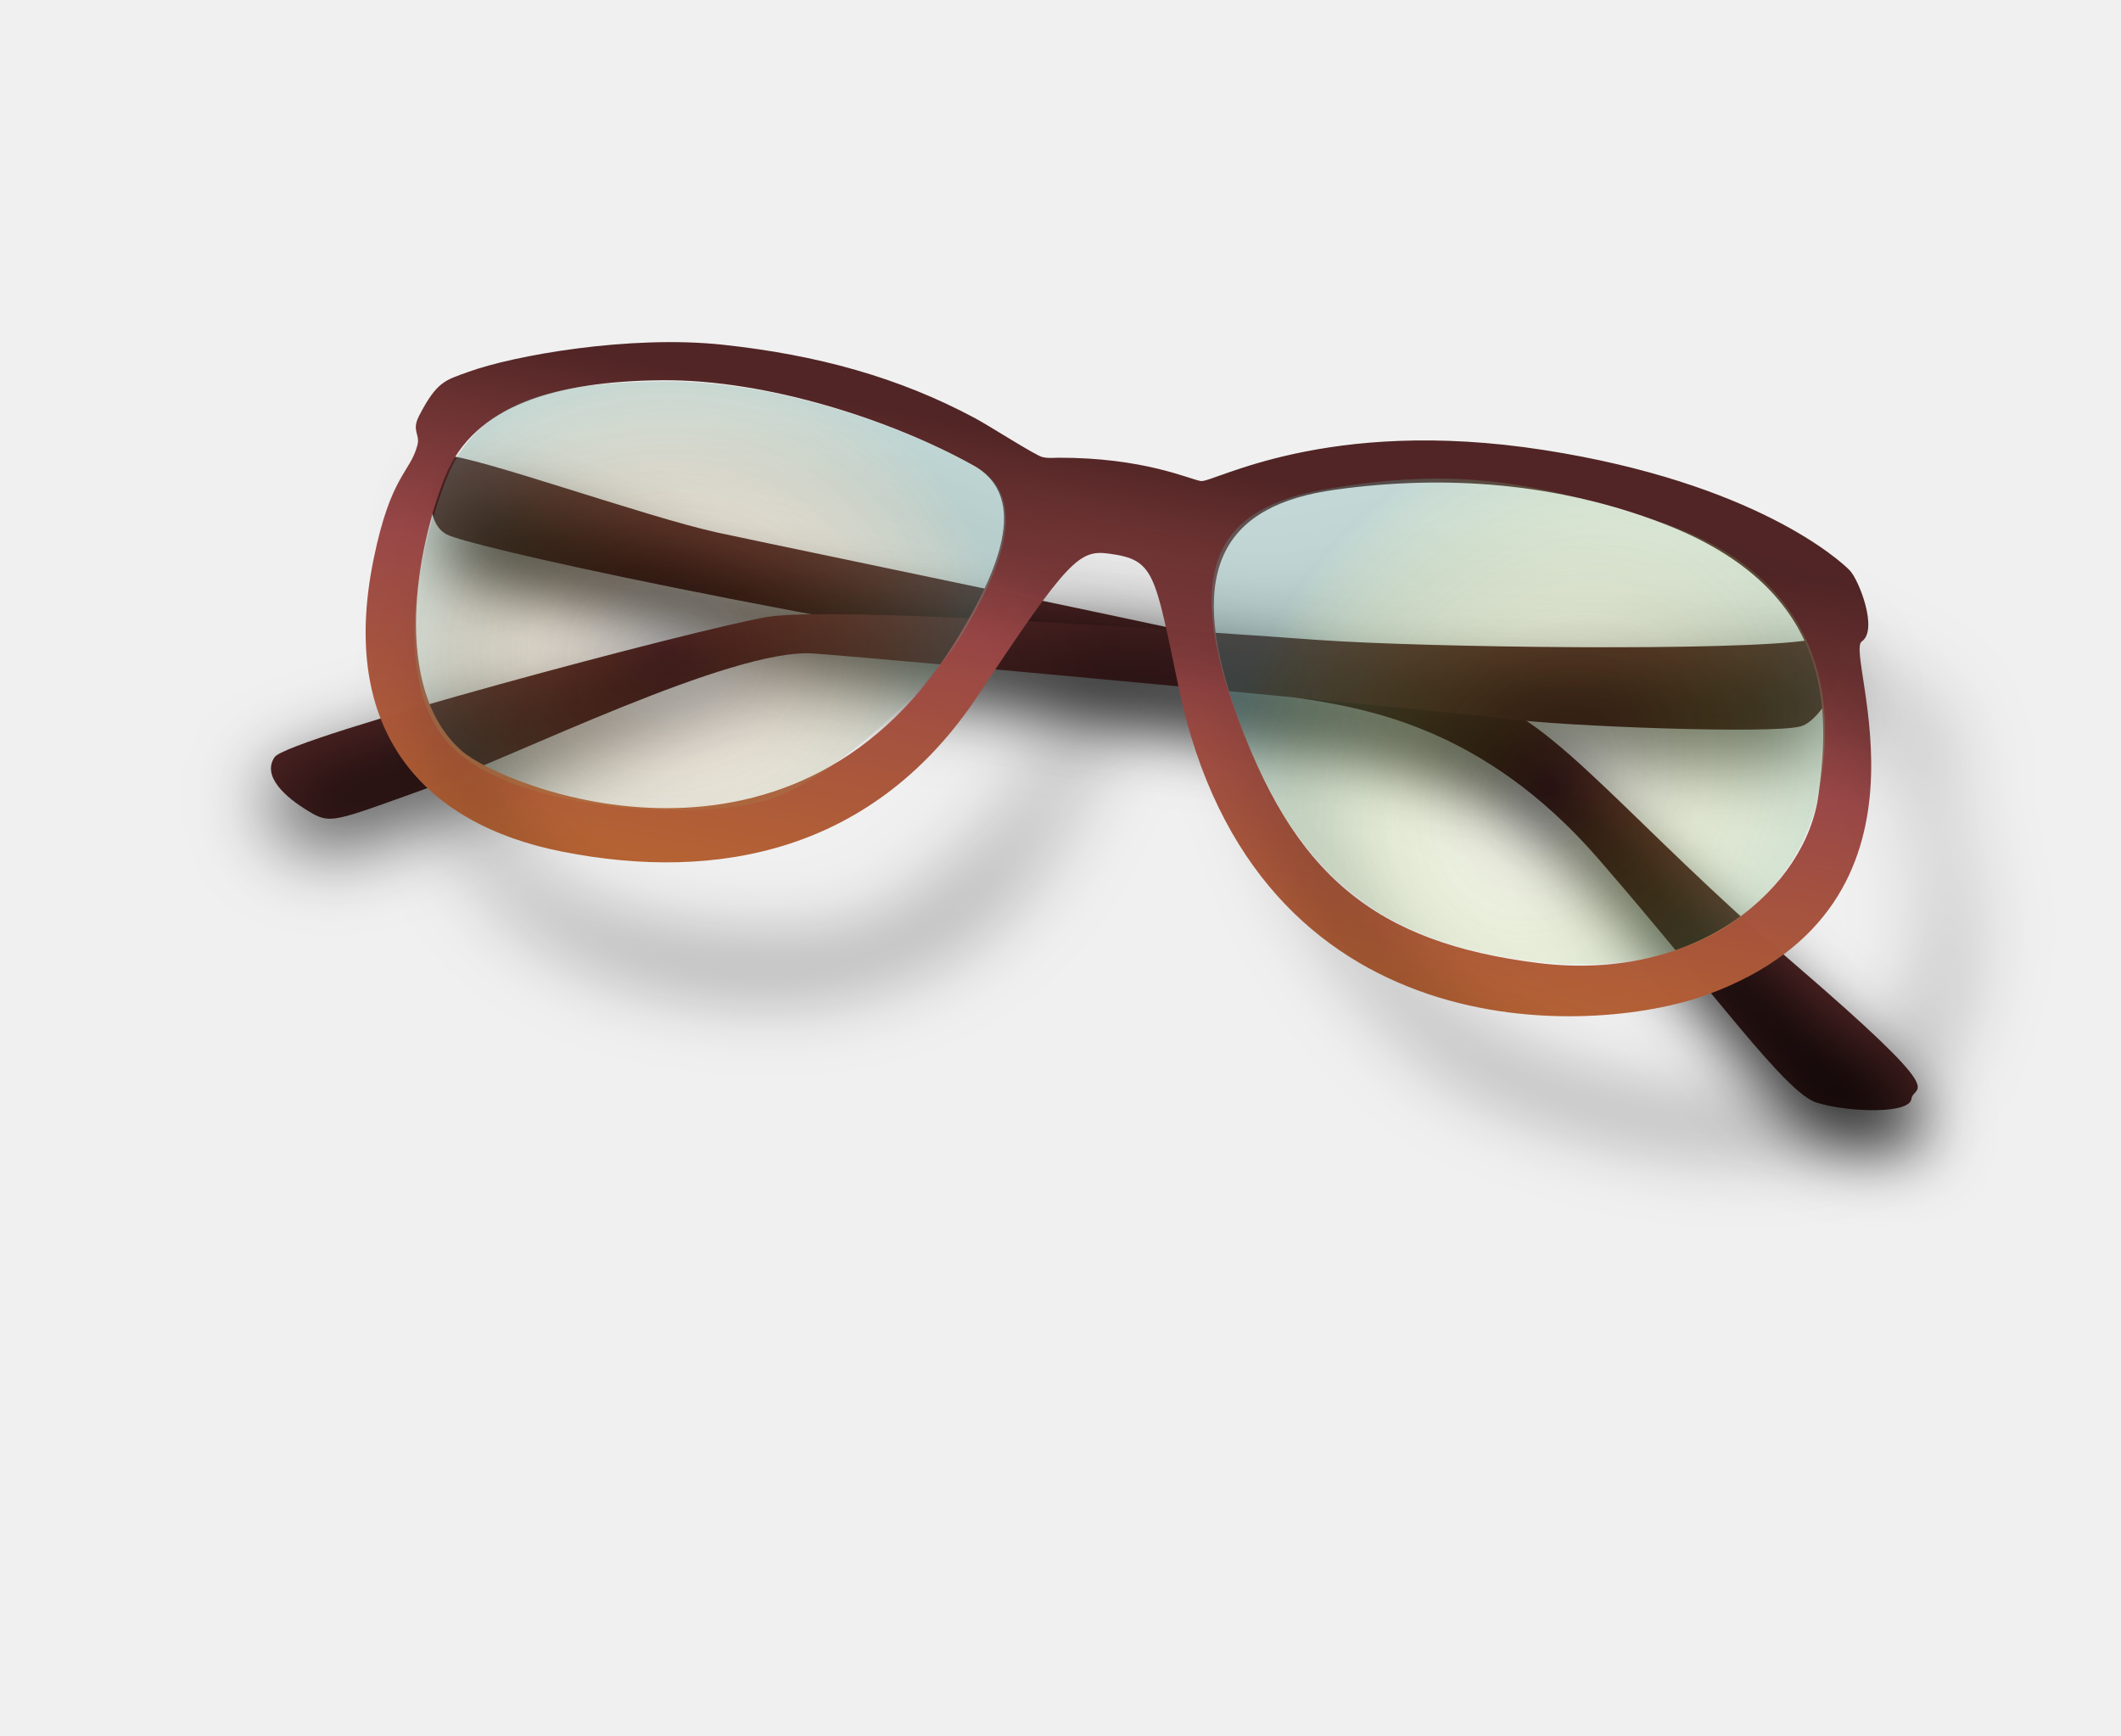
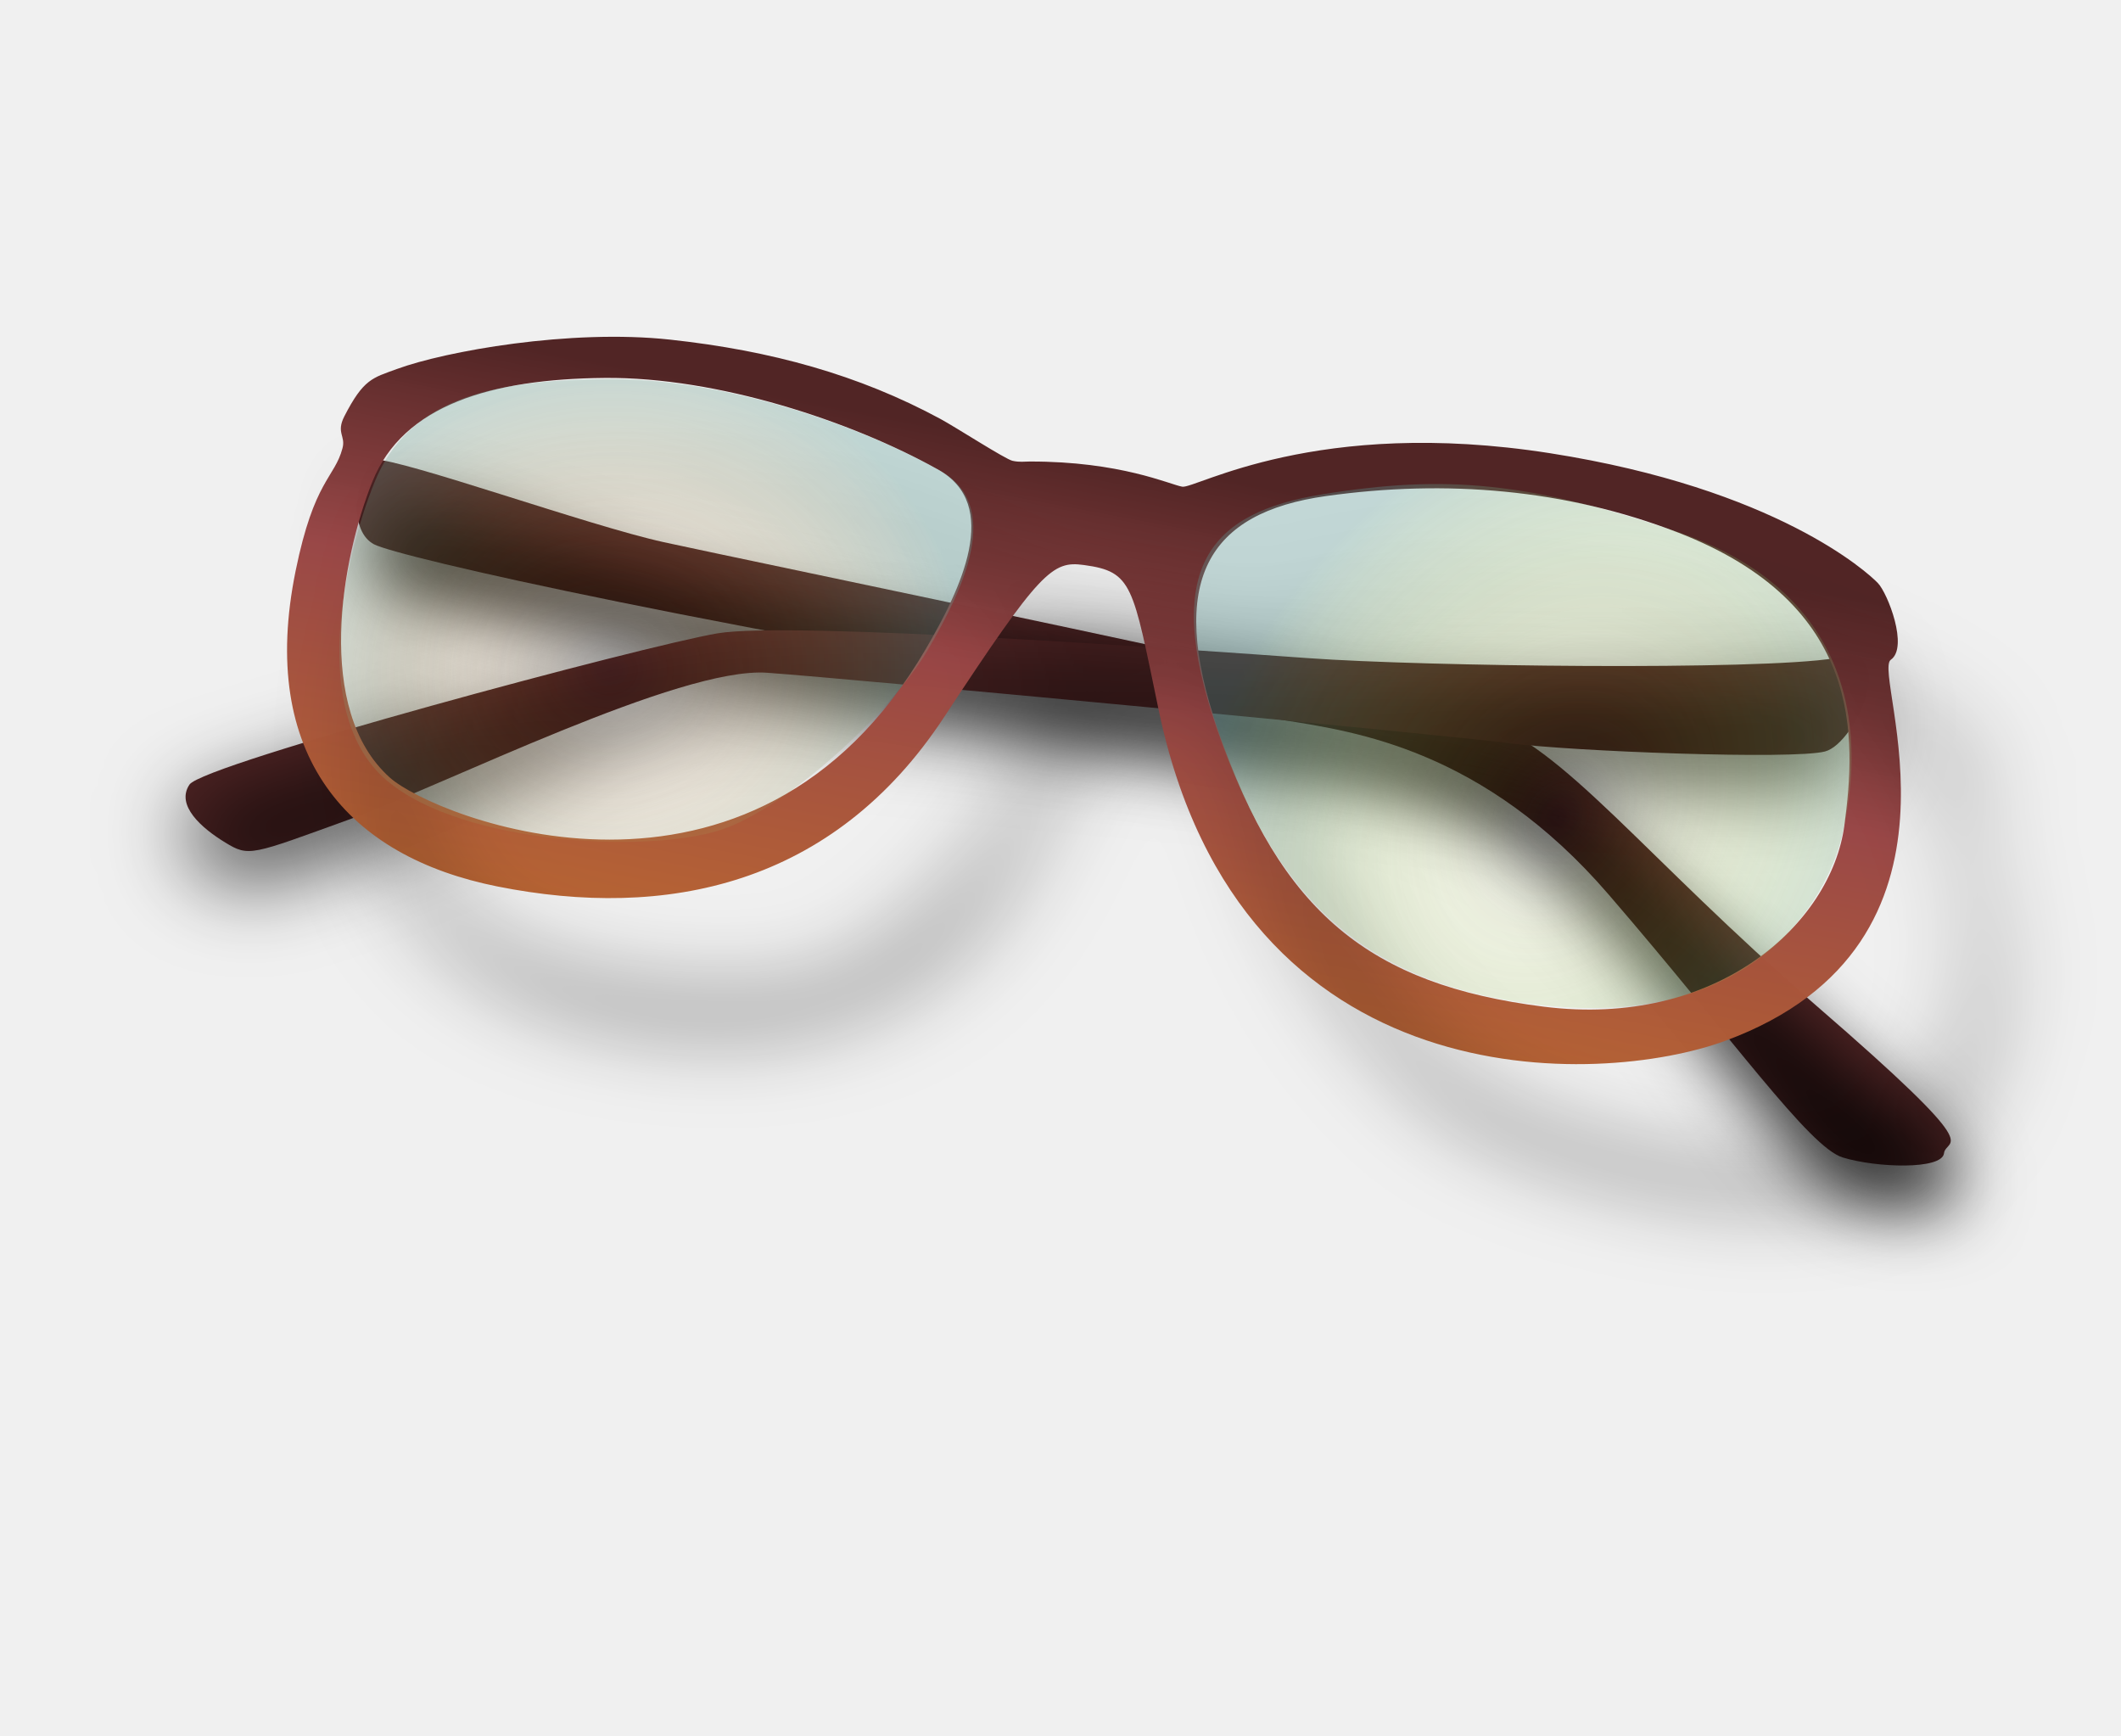
<svg xmlns="http://www.w3.org/2000/svg" xmlns:xlink="http://www.w3.org/1999/xlink" width="110" height="90" viewBox="0 0 29.104 23.812" version="1.1" id="svg2787" xml:space="preserve">
  <defs id="defs2784">
    <linearGradient id="linearGradient22">
      <stop style="stop-color:#ff8800;stop-opacity:0;" offset="0" id="stop21" />
      <stop style="stop-color:#5da29c;stop-opacity:0.742;" offset="0.998" id="stop22" />
    </linearGradient>
    <linearGradient id="linearGradient20">
      <stop style="stop-color:#e1ff00;stop-opacity:0;" offset="0" id="stop19" />
      <stop style="stop-color:#5da29c;stop-opacity:0.677;" offset="1" id="stop20" />
    </linearGradient>
    <linearGradient id="linearGradient16">
      <stop style="stop-color:#000000;stop-opacity:0.584;" offset="0" id="stop16" />
      <stop style="stop-color:#000000;stop-opacity:0;" offset="1" id="stop17" />
    </linearGradient>
    <linearGradient id="linearGradient7">
      <stop style="stop-color:#512525;stop-opacity:1;" offset="0" id="stop7" />
      <stop style="stop-color:#994646;stop-opacity:0.992;" offset="0.425" id="stop9" />
      <stop style="stop-color:#b76331;stop-opacity:0.991;" offset="1" id="stop8" />
    </linearGradient>
    <mask maskUnits="userSpaceOnUse" id="mask10222">
      <circle style="fill:#ffffff;fill-opacity:1;fill-rule:evenodd;stroke-width:0.224" id="circle10224" cx="13.229" cy="14.817" r="11" />
    </mask>
    <filter style="color-interpolation-filters:sRGB" id="filter13-9" x="-0.051" y="-0.119" width="1.101" height="1.239">
      <feGaussianBlur stdDeviation="2.397" id="feGaussianBlur13-3" />
    </filter>
    <filter style="color-interpolation-filters:sRGB" id="filter14-2" x="-0.058" y="-0.46" width="1.116" height="1.92">
      <feGaussianBlur stdDeviation="2.887" id="feGaussianBlur14-0" />
    </filter>
    <filter style="color-interpolation-filters:sRGB" id="filter16-5" x="-0.052" y="-0.122" width="1.105" height="1.244">
      <feGaussianBlur stdDeviation="2.501" id="feGaussianBlur16-6" />
    </filter>
    <linearGradient xlink:href="#linearGradient7" id="linearGradient18" gradientUnits="userSpaceOnUse" x1="-78.831" y1="-70.426" x2="-85.387" y2="-34.024" gradientTransform="matrix(0.1796509,0,0,0.1862441,30.26855,19.44901)" />
    <linearGradient xlink:href="#linearGradient16" id="linearGradient19" gradientUnits="userSpaceOnUse" x1="-84.905" y1="-25.539" x2="-80.433" y2="-84.943" />
    <radialGradient xlink:href="#linearGradient20" id="radialGradient13-3-3" cx="-44.254" cy="-59.296" fx="-44.254" fy="-59.296" r="23.447" gradientTransform="matrix(0.1480614,0.1197412,-0.1451446,0.1928881,19.23294,27.53883)" gradientUnits="userSpaceOnUse" />
    <radialGradient xlink:href="#linearGradient22" id="radialGradient11-3-3" cx="-112.928" cy="-77.079" fx="-112.928" fy="-77.079" r="22.584" gradientTransform="matrix(0.00112326,0.1808777,-0.20406,0.00277755,-6.455322,29.57338)" gradientUnits="userSpaceOnUse" />
  </defs>
  <g id="layer1">
-     <g id="g1">
+     <g id="g1" transform="matrix(1.071909,0,0,1.07896,-1.4389,-0.4437664)" style="stroke-width:0.93">
      <path style="fill:#512525;fill-opacity:1;stroke:#777777;stroke-width:0;stroke-linecap:round" d="m 6.131,6.253 c -0.279,0.316 -0.305,0.922 0,1.08 0.305,0.158 4.192,1.054 11.662,2.239 0.892,0.142 2.541,0.369 4.141,2.213 1.601,1.844 2.566,3.214 2.998,3.345 0.432,0.132 1.27,0.158 1.296,-0.053 0.025,-0.211 0.61,0.053 -1.626,-1.87 C 22.367,11.284 21.35,9.888 20.309,9.571 19.267,9.255 10.806,7.517 9.841,7.306 8.875,7.095 6.512,6.253 6.131,6.253 Z" id="path4-2" />
      <path style="opacity:0.79;mix-blend-mode:multiply;fill:#000000;fill-opacity:1;stroke:#777777;stroke-width:0;stroke-linecap:round;filter:url(#filter13-9)" d="m -58.008,-27.086 c -1.556,1.697 -1.697,4.95 0,5.799 1.697,0.849 23.336,5.657 64.916,12.021 4.964,0.76 14.143,1.98 23.053,11.88 8.91,9.9 14.284,17.254 16.689,17.961 2.404,0.707 7.071,0.849 7.213,-0.283 C 54.004,19.161 57.257,20.575 44.811,10.251 32.365,-0.074 26.708,-7.569 20.91,-9.266 15.111,-10.964 -31.985,-20.298 -37.359,-21.429 c -5.374,-1.131 -18.527,-5.657 -20.649,-5.657 z" id="path4-1-6" transform="matrix(0.1796509,0,0,0.1862441,16.70397,11.84267)" />
      <path style="fill:#512525;fill-opacity:1;stroke:#777777;stroke-width:0;stroke-linecap:round" d="m 24.831,8.781 c -0.965,0.158 -5.259,0.105 -6.733,2e-7 C 16.625,8.676 11.467,8.307 10.527,8.465 9.587,8.623 3.946,10.125 3.768,10.388 3.59,10.651 3.921,10.941 4.226,11.125 4.53,11.31 4.556,11.284 5.801,10.836 7.046,10.388 10.044,8.887 11.162,8.966 c 1.118,0.079 8.689,0.79 9.503,0.896 0.813,0.105 3.633,0.211 4.04,0.105 C 25.111,9.861 25.67,8.544 24.831,8.781 Z" id="path5-5" />
      <path style="opacity:0.685;mix-blend-mode:multiply;fill:#000000;fill-opacity:1;stroke:#777777;stroke-width:0;stroke-linecap:round;filter:url(#filter14-2)" d="m 44.813,-14.335 c -5.374,0.849 -29.276,0.566 -37.479,1e-6 -8.203,-0.566 -36.913,-2.546 -42.146,-1.697 -5.233,0.849 -36.63,8.91 -37.62,10.324 -0.99,1.414 0.849,2.97 2.546,3.96 1.697,0.99 1.839,0.849 8.769,-1.556 6.93,-2.404 23.619,-10.466 29.841,-10.041 6.223,0.424 48.369,4.243 52.894,4.809 4.526,0.566 20.224,1.131 22.487,0.566 2.263,-0.566 5.374,-7.637 0.707,-6.364 z" id="path5-8-8" transform="matrix(0.1796509,0,0,0.1862441,16.70397,11.84267)" />
      <path id="path1-1" style="fill:url(#linearGradient18);fill-opacity:1;stroke:#777777;stroke-width:0;stroke-linecap:round" d="M 6.422,5.104 C 6.11,5.218 5.997,5.229 5.751,5.704 5.642,5.916 5.769,5.952 5.727,6.11 5.626,6.491 5.364,6.513 5.127,7.669 4.644,10.022 5.799,11.305 7.711,11.684 c 2.149,0.426 4.295,-0.002 5.718,-2.155 1.231,-1.863 1.385,-1.988 1.788,-1.933 0.627,0.084 0.625,0.254 0.956,1.835 1.049,5.019 5.665,4.797 7.254,4.216 3.392,-1.24 1.869,-4.673 2.12,-4.846 0.229,-0.158 -0.038,-0.843 -0.165,-0.975 C 25.255,7.693 24.082,6.625 21.183,6.174 18.193,5.709 16.645,6.63 16.476,6.6 16.316,6.572 15.686,6.277 14.522,6.28 14.452,6.28 14.396,6.291 14.304,6.271 14.212,6.251 13.578,5.844 13.384,5.74 12.339,5.178 11.212,4.869 9.921,4.73 8.642,4.592 7.043,4.877 6.422,5.104 Z M 9.083,5.217 C 10.531,5.204 12.246,5.77 13.339,6.376 14.177,6.824 13.631,7.917 13.199,8.655 10.978,12.447 6.903,10.803 6.335,10.301 5.361,9.439 5.716,7.509 6.11,6.534 6.504,5.56 7.635,5.23 9.083,5.217 Z M 22.816,7.18 c 2.393,0.917 2.284,2.618 2.137,3.725 -0.167,1.255 -1.638,2.586 -3.853,2.307 C 18.886,12.932 17.739,12.028 16.934,9.694 16.275,7.784 16.807,6.929 18.319,6.719 c 1.536,-0.214 3.064,-0.088 4.497,0.461 z" />
      <path id="path1-3-8" style="opacity:0.574;mix-blend-mode:multiply;fill:url(#linearGradient19);stroke:#777777;stroke-width:0;stroke-linecap:round;filter:url(#filter16-5)" d="m -110.635,-70.921 c -7.191,-0.096 -14.825,1.758 -16.443,2.179 -1.785,0.465 -2.366,0.669 -3.733,3.222 -0.609,1.137 0.1,1.331 -0.133,2.178 -0.233,0.847 -0.35,0.986 -0.777,1.809 -0.659,1.269 -1.437,3.082 -2.22,6.764 -2.685,12.635 3.392,19.321 14.036,21.356 11.962,2.287 23.909,-0.01 31.83,-11.573 6.853,-10.004 7.943,-10.547 10.15,-10.048 2.213,0.5 3.701,0.831 5.54,9.317 1.839,8.486 5.799,14.002 10.324,17.82 4.526,3.819 20.364,7.928 28.851,5.304 10.749,-3.324 12.34,-13.542 12.516,-16.688 0.173,-3.088 -0.674,-9.121 0.071,-9.617 1.273,-0.849 -0.212,-4.526 -0.919,-5.233 -0.707,-0.707 -9.617,-6.647 -23.618,-8.768 -14.001,-2.121 -25.015,2.351 -25.952,2.192 -0.893,-0.152 -4.399,-1.736 -10.881,-1.72 -0.39,10e-4 -0.697,0.061 -1.211,-0.048 -0.513,-0.108 -4.041,-2.289 -5.12,-2.848 -5.818,-3.018 -12.09,-4.676 -19.277,-5.425 -0.99,-0.103 -2.009,-0.157 -3.036,-0.171 z m -1.631,2.787 c 8.061,-0.071 17.608,2.97 23.69,6.223 4.667,2.404 1.626,8.273 -0.778,12.233 -2.404,3.96 -9.405,10.324 -14.284,12.163 -4.879,1.839 -18.8,1.297 -24.316,-3.229 -5.516,-4.526 -3.051,-15.086 -0.859,-20.319 2.192,-5.233 8.486,-7.001 16.547,-7.071 z m 58.722,7.508 c 5.125,-0.013 10.136,0.89 17.72,3.029 13.082,3.253 13.153,16.123 11.951,21.002 -1.129,4.582 -5.516,14.284 -21.497,11.385 -15.981,-2.899 -18.739,-7.708 -23.053,-18.951 -4.314,-11.244 -0.849,-14.779 7.566,-15.911 2.63,-0.354 4.983,-0.548 7.313,-0.554 z" transform="matrix(0.1819379,0,0.02539847,0.1924396,31.77497,19.94685)" />
      <path style="opacity:0.694;fill:url(#radialGradient13-3-3);fill-opacity:0.677;stroke:#777777;stroke-width:0;stroke-linecap:round" d="m 22.767,7.158 c 2.425,0.799 2.442,2.71 2.147,3.912 -0.187,0.76 -1.114,2.441 -3.862,2.12 -2.275,-0.265 -3.39,-1.383 -4.125,-3.492 -0.725,-2.082 -0.087,-2.77 1.343,-3.001 1.592,-0.257 2.643,-0.15 4.497,0.461 z" id="path7-9-1" />
      <path style="opacity:0.657;fill:url(#radialGradient11-3-3);fill-opacity:0.677;stroke:#777777;stroke-width:0;stroke-linecap:round" d="m 9.108,5.231 c 1.448,-0.013 3.163,0.553 4.256,1.159 0.838,0.448 0.292,1.541 -0.14,2.278 -0.432,0.738 -1.69,1.923 -2.566,2.265 C 9.781,11.276 7.28,11.175 6.289,10.332 5.298,9.489 5.74,7.522 6.135,6.548 6.573,5.467 7.659,5.244 9.108,5.231 Z" id="path6-5-5" />
    </g>
  </g>
</svg>
